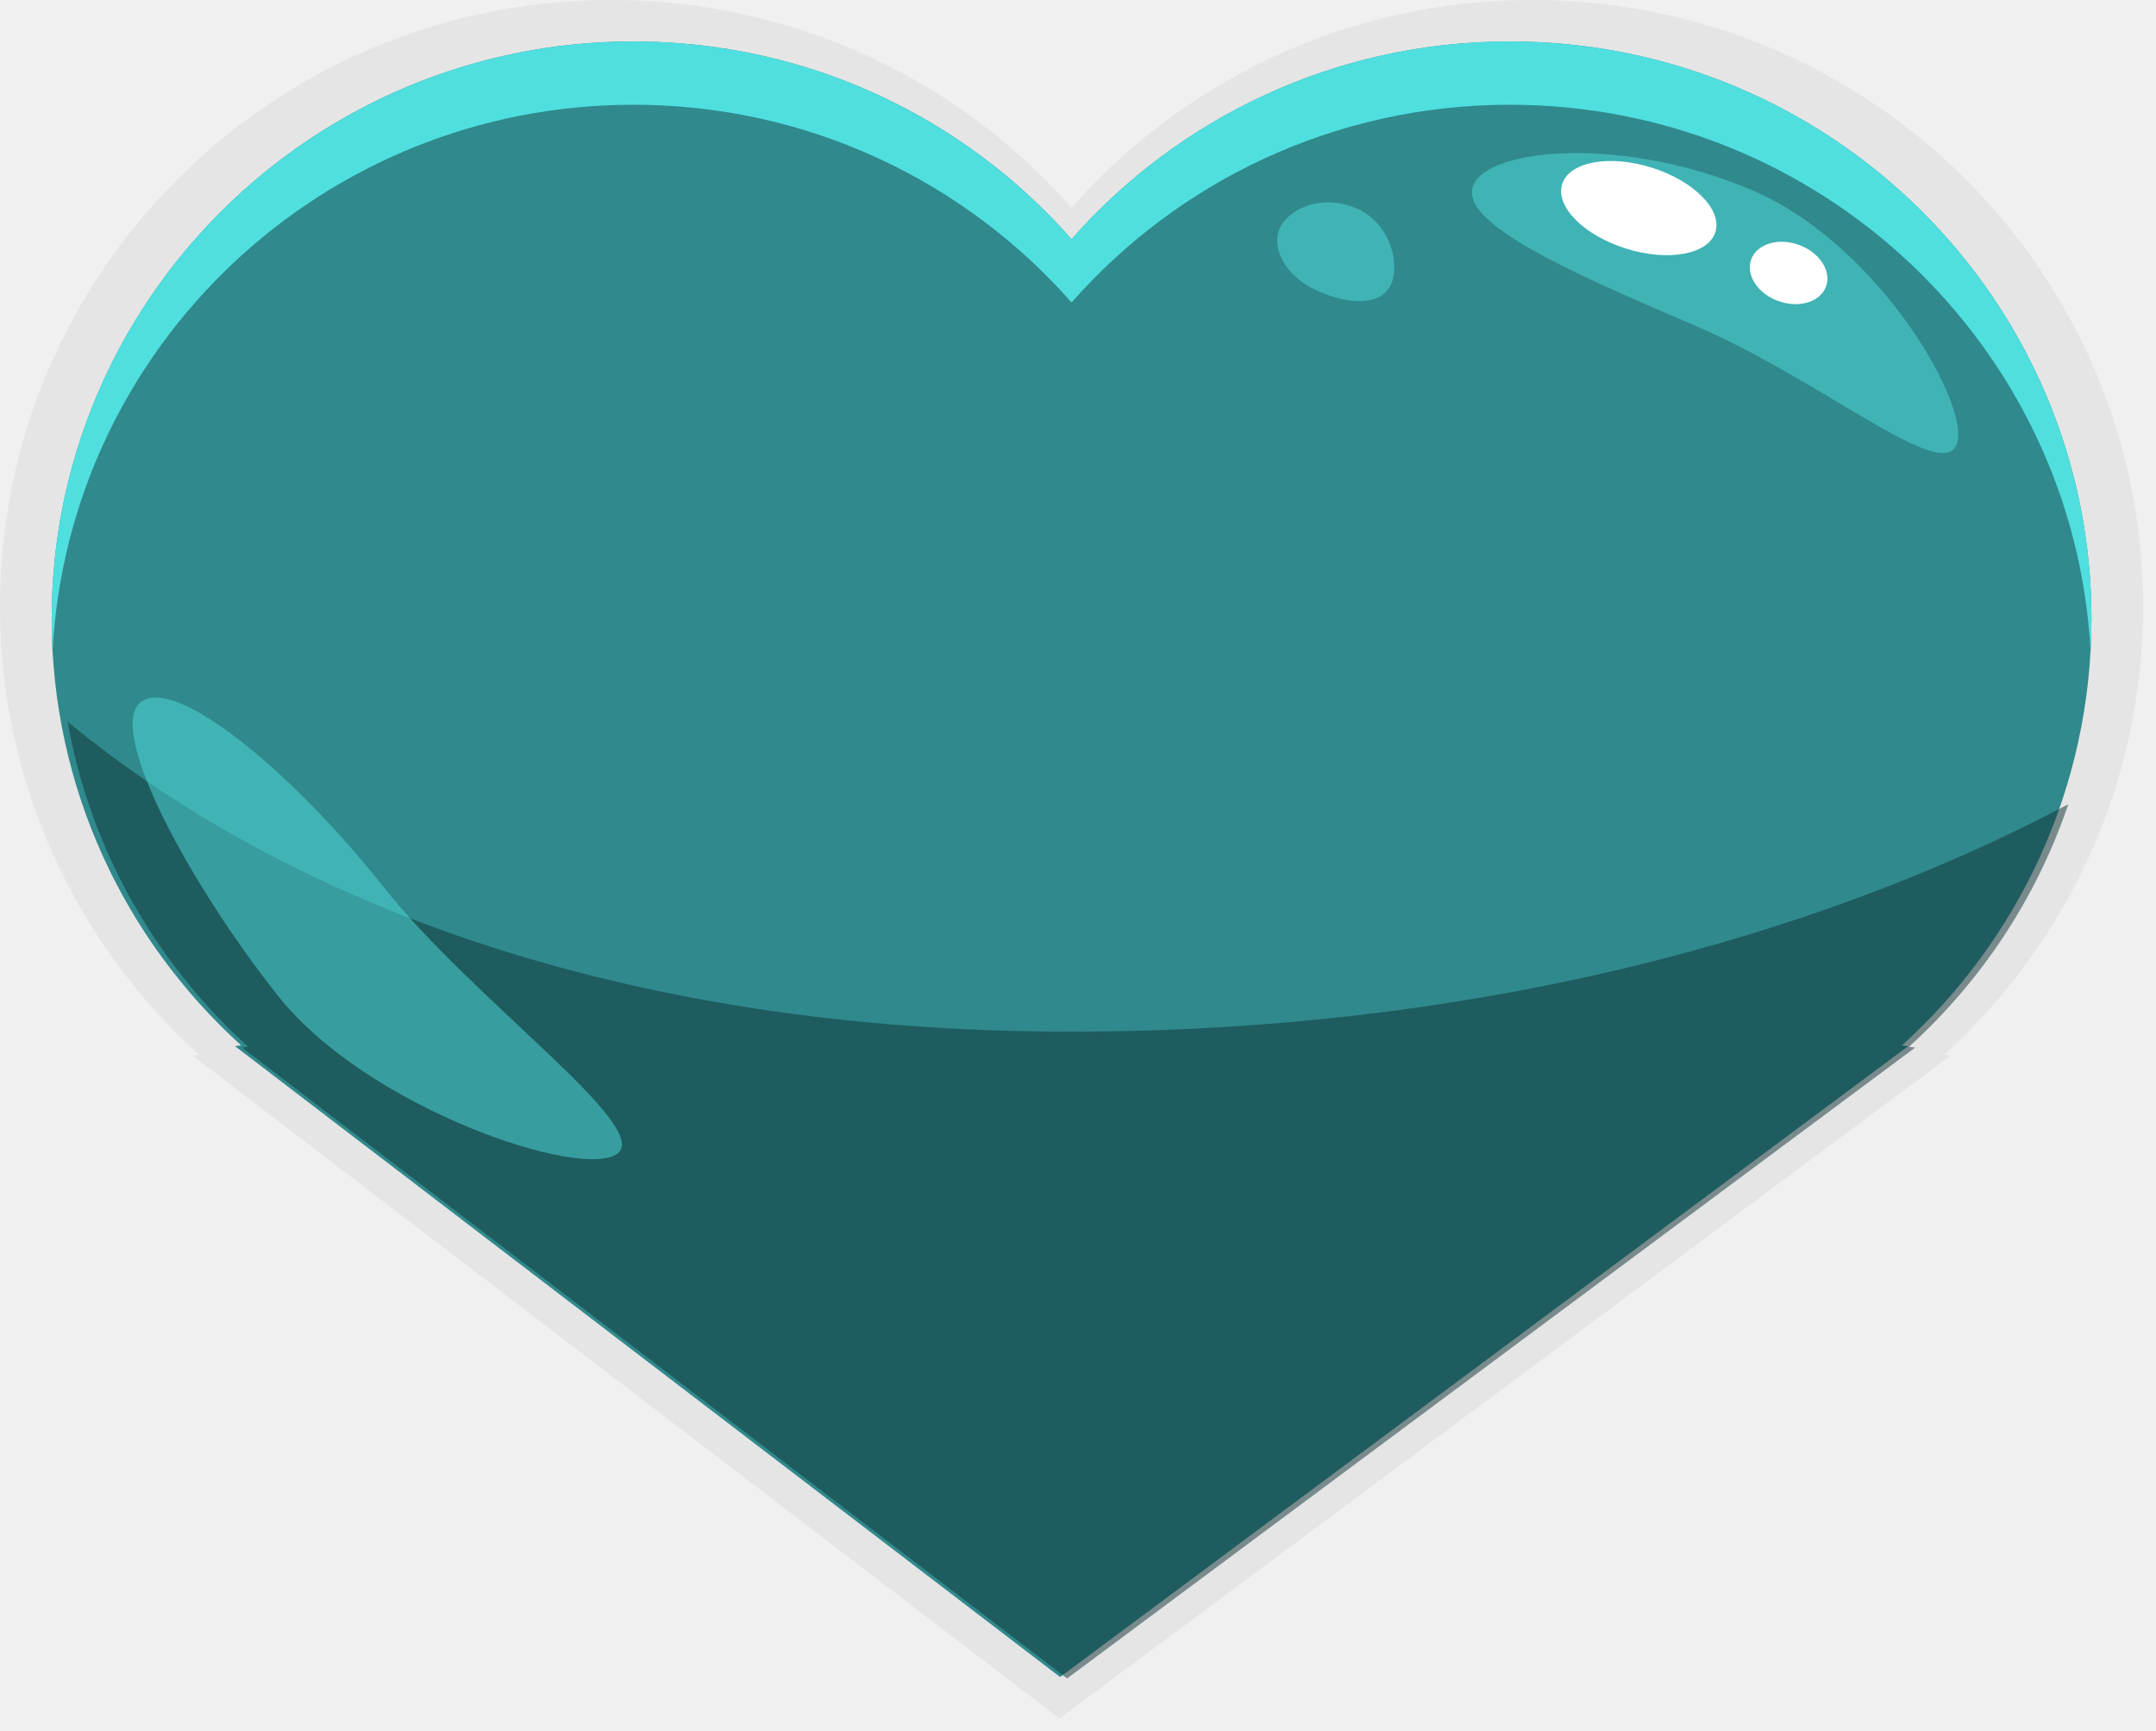
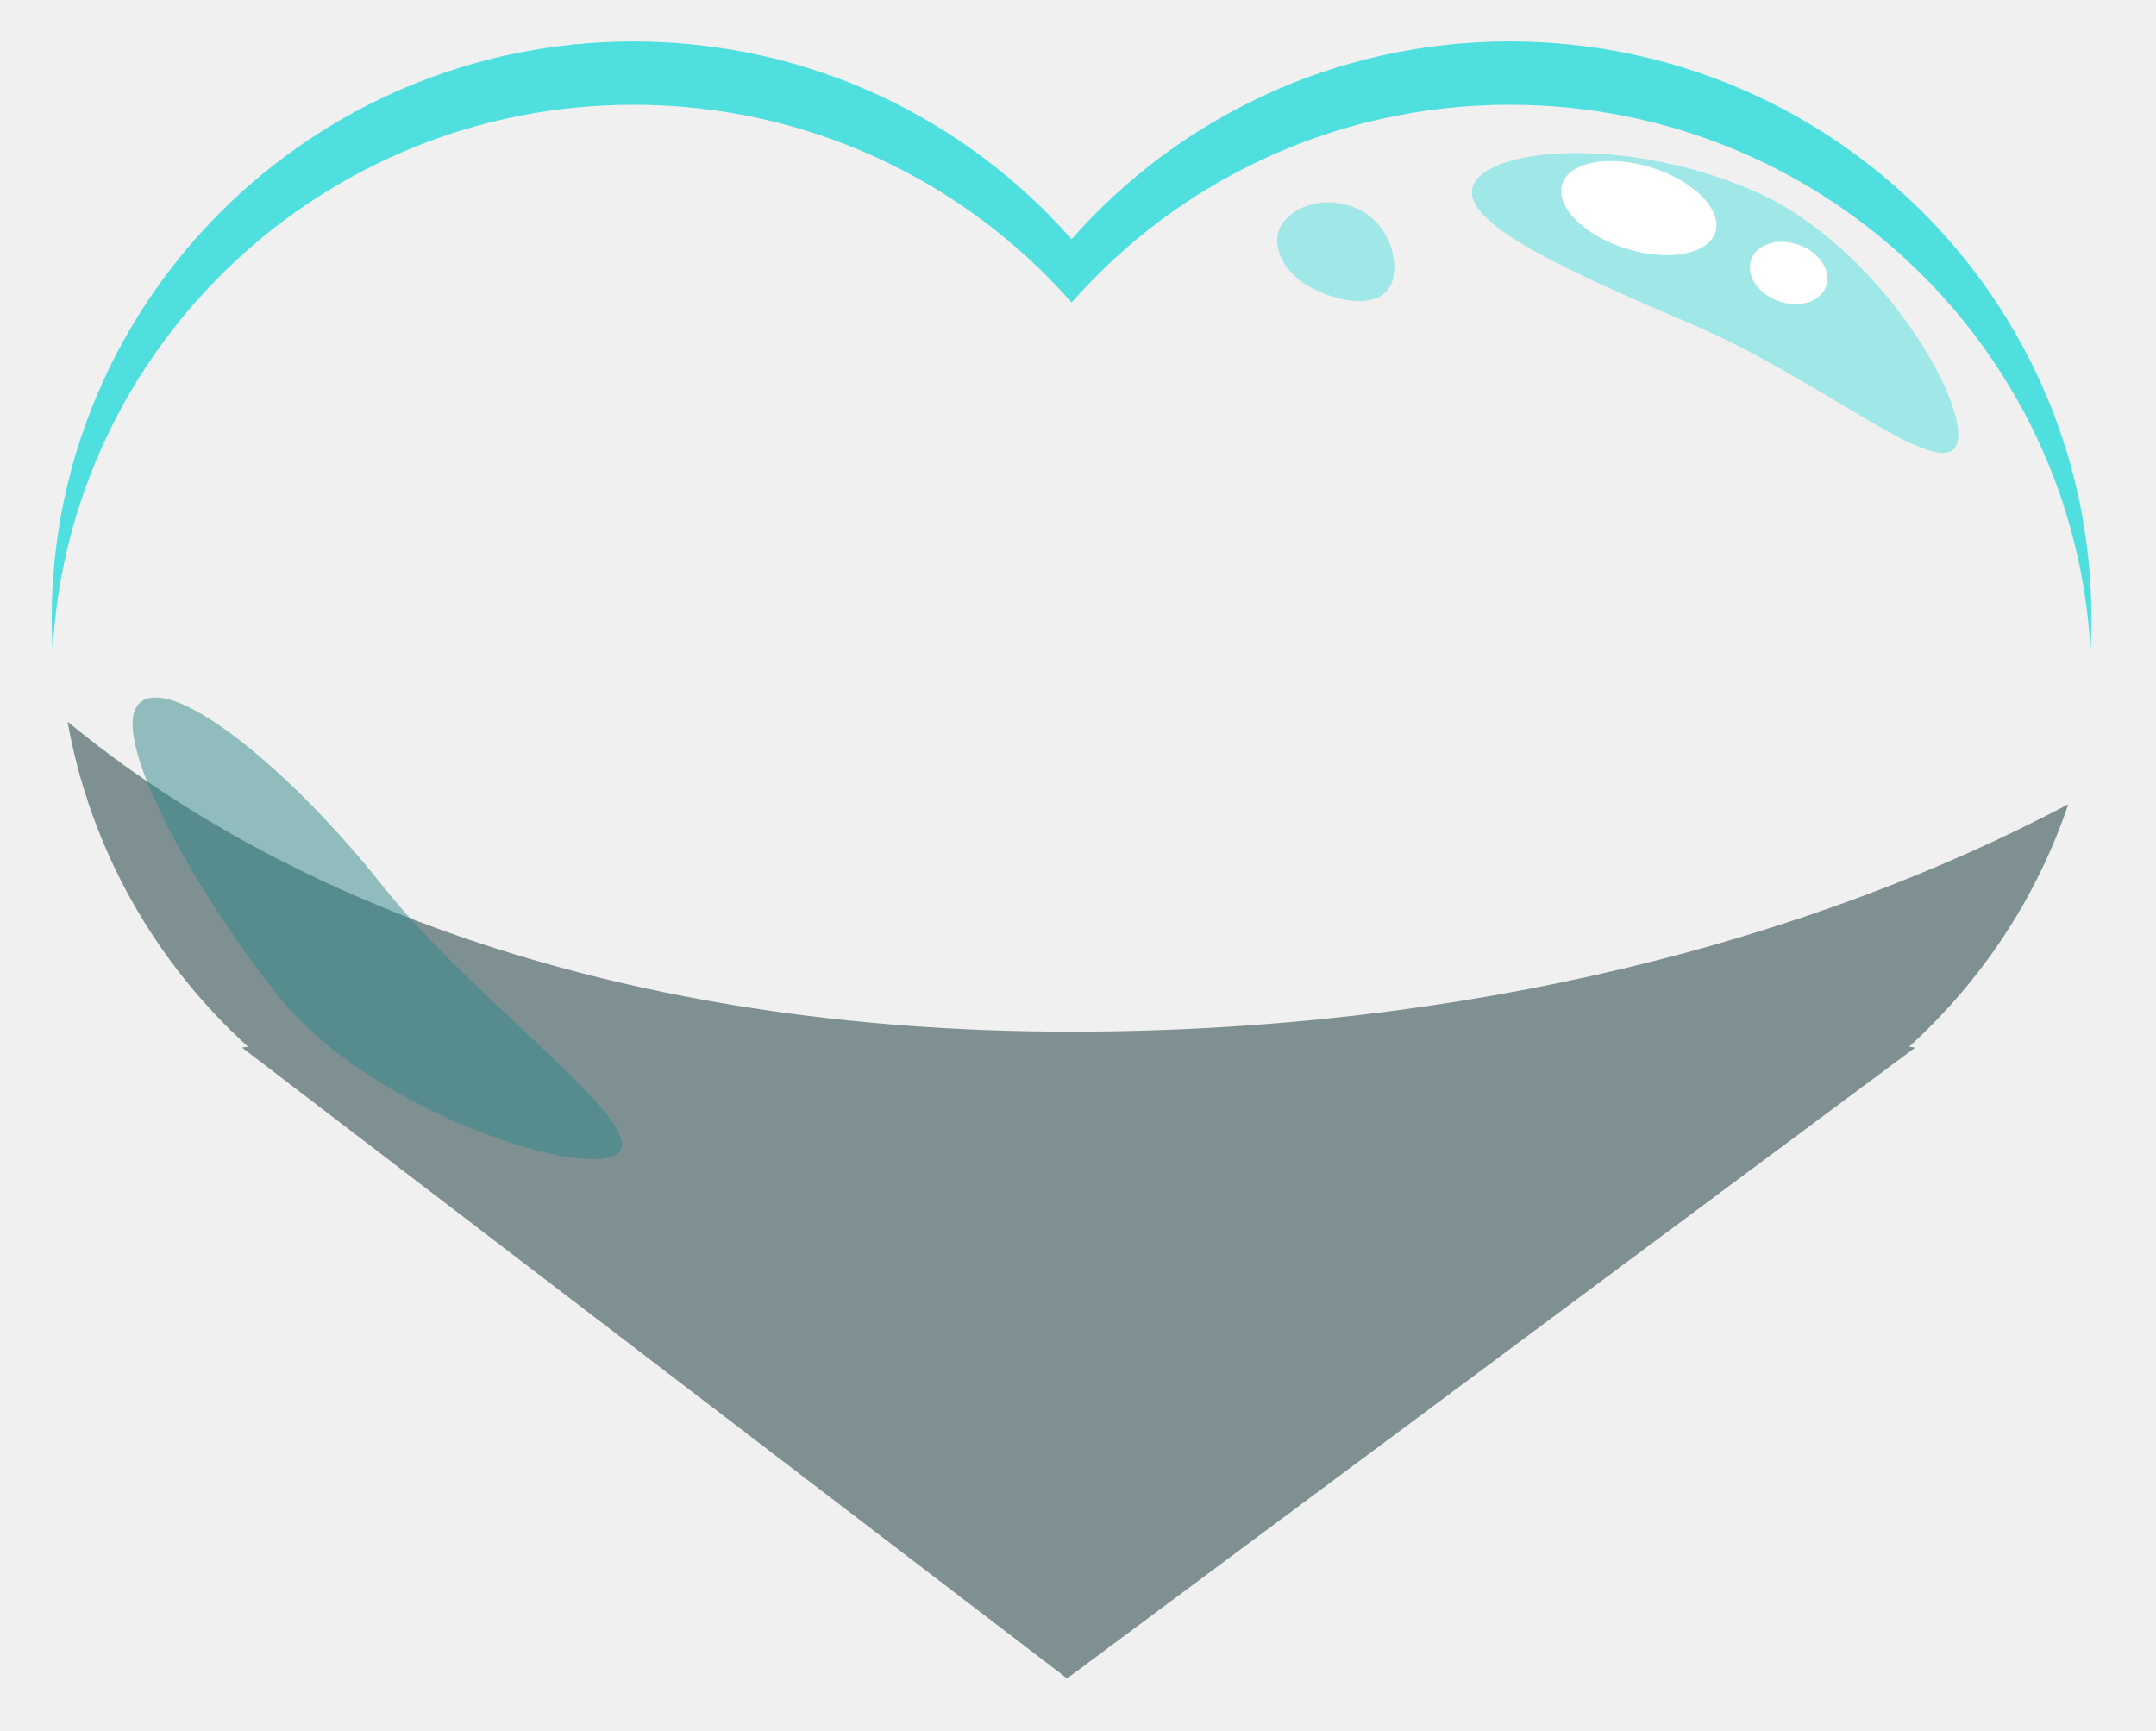
<svg xmlns="http://www.w3.org/2000/svg" width="81" height="65" viewBox="0 0 81 65" fill="none">
-   <g clip-path="url(#clip0_56_136)">
-     <path fill-rule="evenodd" clip-rule="evenodd" d="M7.477 39.624C2.882 35.456 1.30578e-07 29.459 0 22.793C-2.46588e-07 10.205 10.279 2.44799e-07 22.959 0C29.86 -1.33221e-07 36.049 3.022 40.258 7.806C44.467 3.022 50.656 0 57.556 0C70.237 0 80.515 10.205 80.515 22.793C80.515 29.459 77.633 35.456 73.038 39.624L73.281 39.656L39.804 64.557L7.235 39.656L7.477 39.624Z" fill="black" fill-opacity="0.05" />
-     <path fill-rule="evenodd" clip-rule="evenodd" d="M71.457 39.27C75.831 35.303 78.575 29.595 78.575 23.25C78.575 11.27 68.791 1.557 56.723 1.557C50.155 1.557 44.264 4.434 40.258 8.987C36.253 4.434 30.362 1.557 23.794 1.557C11.726 1.557 1.942 11.27 1.942 23.251C1.942 29.595 4.686 35.303 9.059 39.269L8.828 39.3L39.826 62.999L71.689 39.3L71.457 39.27Z" fill="#30898C" />
-     <path fill-rule="evenodd" clip-rule="evenodd" d="M78.541 24.45C78.563 24.053 78.575 23.653 78.575 23.25C78.575 11.27 68.791 1.557 56.723 1.557C50.155 1.557 44.264 4.434 40.258 8.987C36.253 4.434 30.362 1.558 23.794 1.558C11.726 1.558 1.942 11.27 1.942 23.251C1.942 23.651 1.953 24.049 1.975 24.444C2.594 13.014 12.126 3.935 23.794 3.935C30.362 3.935 36.252 6.811 40.258 11.363C44.264 6.811 50.154 3.935 56.722 3.935C68.392 3.935 77.925 13.017 78.541 24.45Z" fill="#50DFDF" />
-     <path fill-rule="evenodd" clip-rule="evenodd" d="M77.705 30.212C68.124 35.285 55.205 38.755 40.221 38.755C23.204 38.755 10.649 33.793 2.539 27.111C3.396 31.912 5.843 36.168 9.321 39.322L9.092 39.353L40.09 63.052L71.953 39.353L71.721 39.322C74.429 36.866 76.512 33.742 77.705 30.212Z" fill="#0D3033" fill-opacity="0.5" />
-     <path d="M73.501 16.72C72.895 18.119 68.417 14.254 63.633 12.211C58.849 10.168 54.752 8.34 55.358 6.941C55.965 5.542 61.044 5.102 65.828 7.145C70.612 9.188 74.108 15.321 73.501 16.72Z" fill="#50DFDF" fill-opacity="0.5" />
-     <path d="M23.201 43.333C24.502 42.32 17.756 37.557 14.386 33.292C11.017 29.028 6.591 25.358 5.289 26.372C3.988 27.385 7.057 33.124 10.427 37.389C13.796 41.653 21.9 44.346 23.201 43.333Z" fill="#50DFDF" fill-opacity="0.5" />
-     <path d="M52.27 10.664C51.941 11.422 50.861 11.51 49.575 10.961C48.29 10.413 47.751 9.342 48.079 8.584C48.407 7.827 49.668 7.274 50.953 7.823C52.238 8.372 52.598 9.907 52.27 10.664Z" fill="#50DFDF" fill-opacity="0.5" />
-     <path d="M66.808 11.308C67.584 11.59 68.387 11.347 68.602 10.765C68.817 10.183 68.362 9.483 67.586 9.2C66.81 8.918 66.007 9.161 65.792 9.743C65.578 10.325 66.032 11.026 66.808 11.308Z" fill="white" />
-     <path d="M61.084 9.337C62.673 9.837 64.178 9.561 64.446 8.722C64.714 7.883 63.643 6.797 62.054 6.297C60.465 5.798 58.96 6.073 58.692 6.913C58.424 7.752 59.495 8.838 61.084 9.337Z" fill="white" />
-   </g>
-   <defs>
-     <clipPath id="clip0_56_136">
-       <rect width="81" height="65" fill="white" />
-     </clipPath>
-   </defs>
+   <path fill-rule="evenodd" clip-rule="evenodd" d="M78.541 24.45C78.563 24.053 78.575 23.653 78.575 23.25C78.575 11.27 68.791 1.557 56.723 1.557C50.155 1.557 44.264 4.434 40.258 8.987C36.253 4.434 30.362 1.558 23.794 1.558C11.726 1.558 1.942 11.27 1.942 23.251C1.942 23.651 1.953 24.049 1.975 24.444C2.594 13.014 12.126 3.935 23.794 3.935C30.362 3.935 36.252 6.811 40.258 11.363C44.264 6.811 50.154 3.935 56.722 3.935C68.392 3.935 77.925 13.017 78.541 24.45Z" fill="#50DFDF" />
+   <path fill-rule="evenodd" clip-rule="evenodd" d="M77.705 30.212C68.124 35.285 55.205 38.755 40.221 38.755C23.204 38.755 10.649 33.793 2.539 27.111C3.396 31.912 5.843 36.168 9.321 39.322L9.092 39.353L40.09 63.052L71.953 39.353L71.721 39.322C74.429 36.866 76.512 33.742 77.705 30.212Z" fill="#0D3033" fill-opacity="0.5" />
+   <path d="M73.501 16.72C72.895 18.119 68.417 14.254 63.633 12.211C58.849 10.168 54.752 8.34 55.358 6.941C55.965 5.542 61.044 5.102 65.828 7.145C70.612 9.188 74.108 15.321 73.501 16.72Z" fill="#50DFDF" fill-opacity="0.5" />
+   <path d="M52.27 10.664C51.941 11.422 50.861 11.51 49.575 10.961C48.29 10.413 47.751 9.342 48.079 8.584C48.407 7.827 49.668 7.274 50.953 7.823C52.238 8.372 52.598 9.907 52.27 10.664Z" fill="#50DFDF" fill-opacity="0.5" />
+   <path d="M66.808 11.308C67.584 11.59 68.387 11.347 68.602 10.765C68.817 10.183 68.362 9.483 67.586 9.2C66.81 8.918 66.007 9.161 65.792 9.743C65.578 10.325 66.032 11.026 66.808 11.308Z" fill="white" />
+   <path d="M61.084 9.337C62.673 9.837 64.178 9.561 64.446 8.722C64.714 7.882 63.643 6.797 62.054 6.297C60.465 5.798 58.96 6.073 58.692 6.913C58.424 7.752 59.495 8.838 61.084 9.337Z" fill="white" />
+   <path d="M23.201 43.333C24.502 42.32 17.756 37.557 14.386 33.292C11.017 29.028 6.591 25.358 5.289 26.372C3.988 27.385 7.057 33.124 10.427 37.389C13.796 41.653 21.9 44.346 23.201 43.333Z" fill="#30898C" fill-opacity="0.5" />
</svg>
